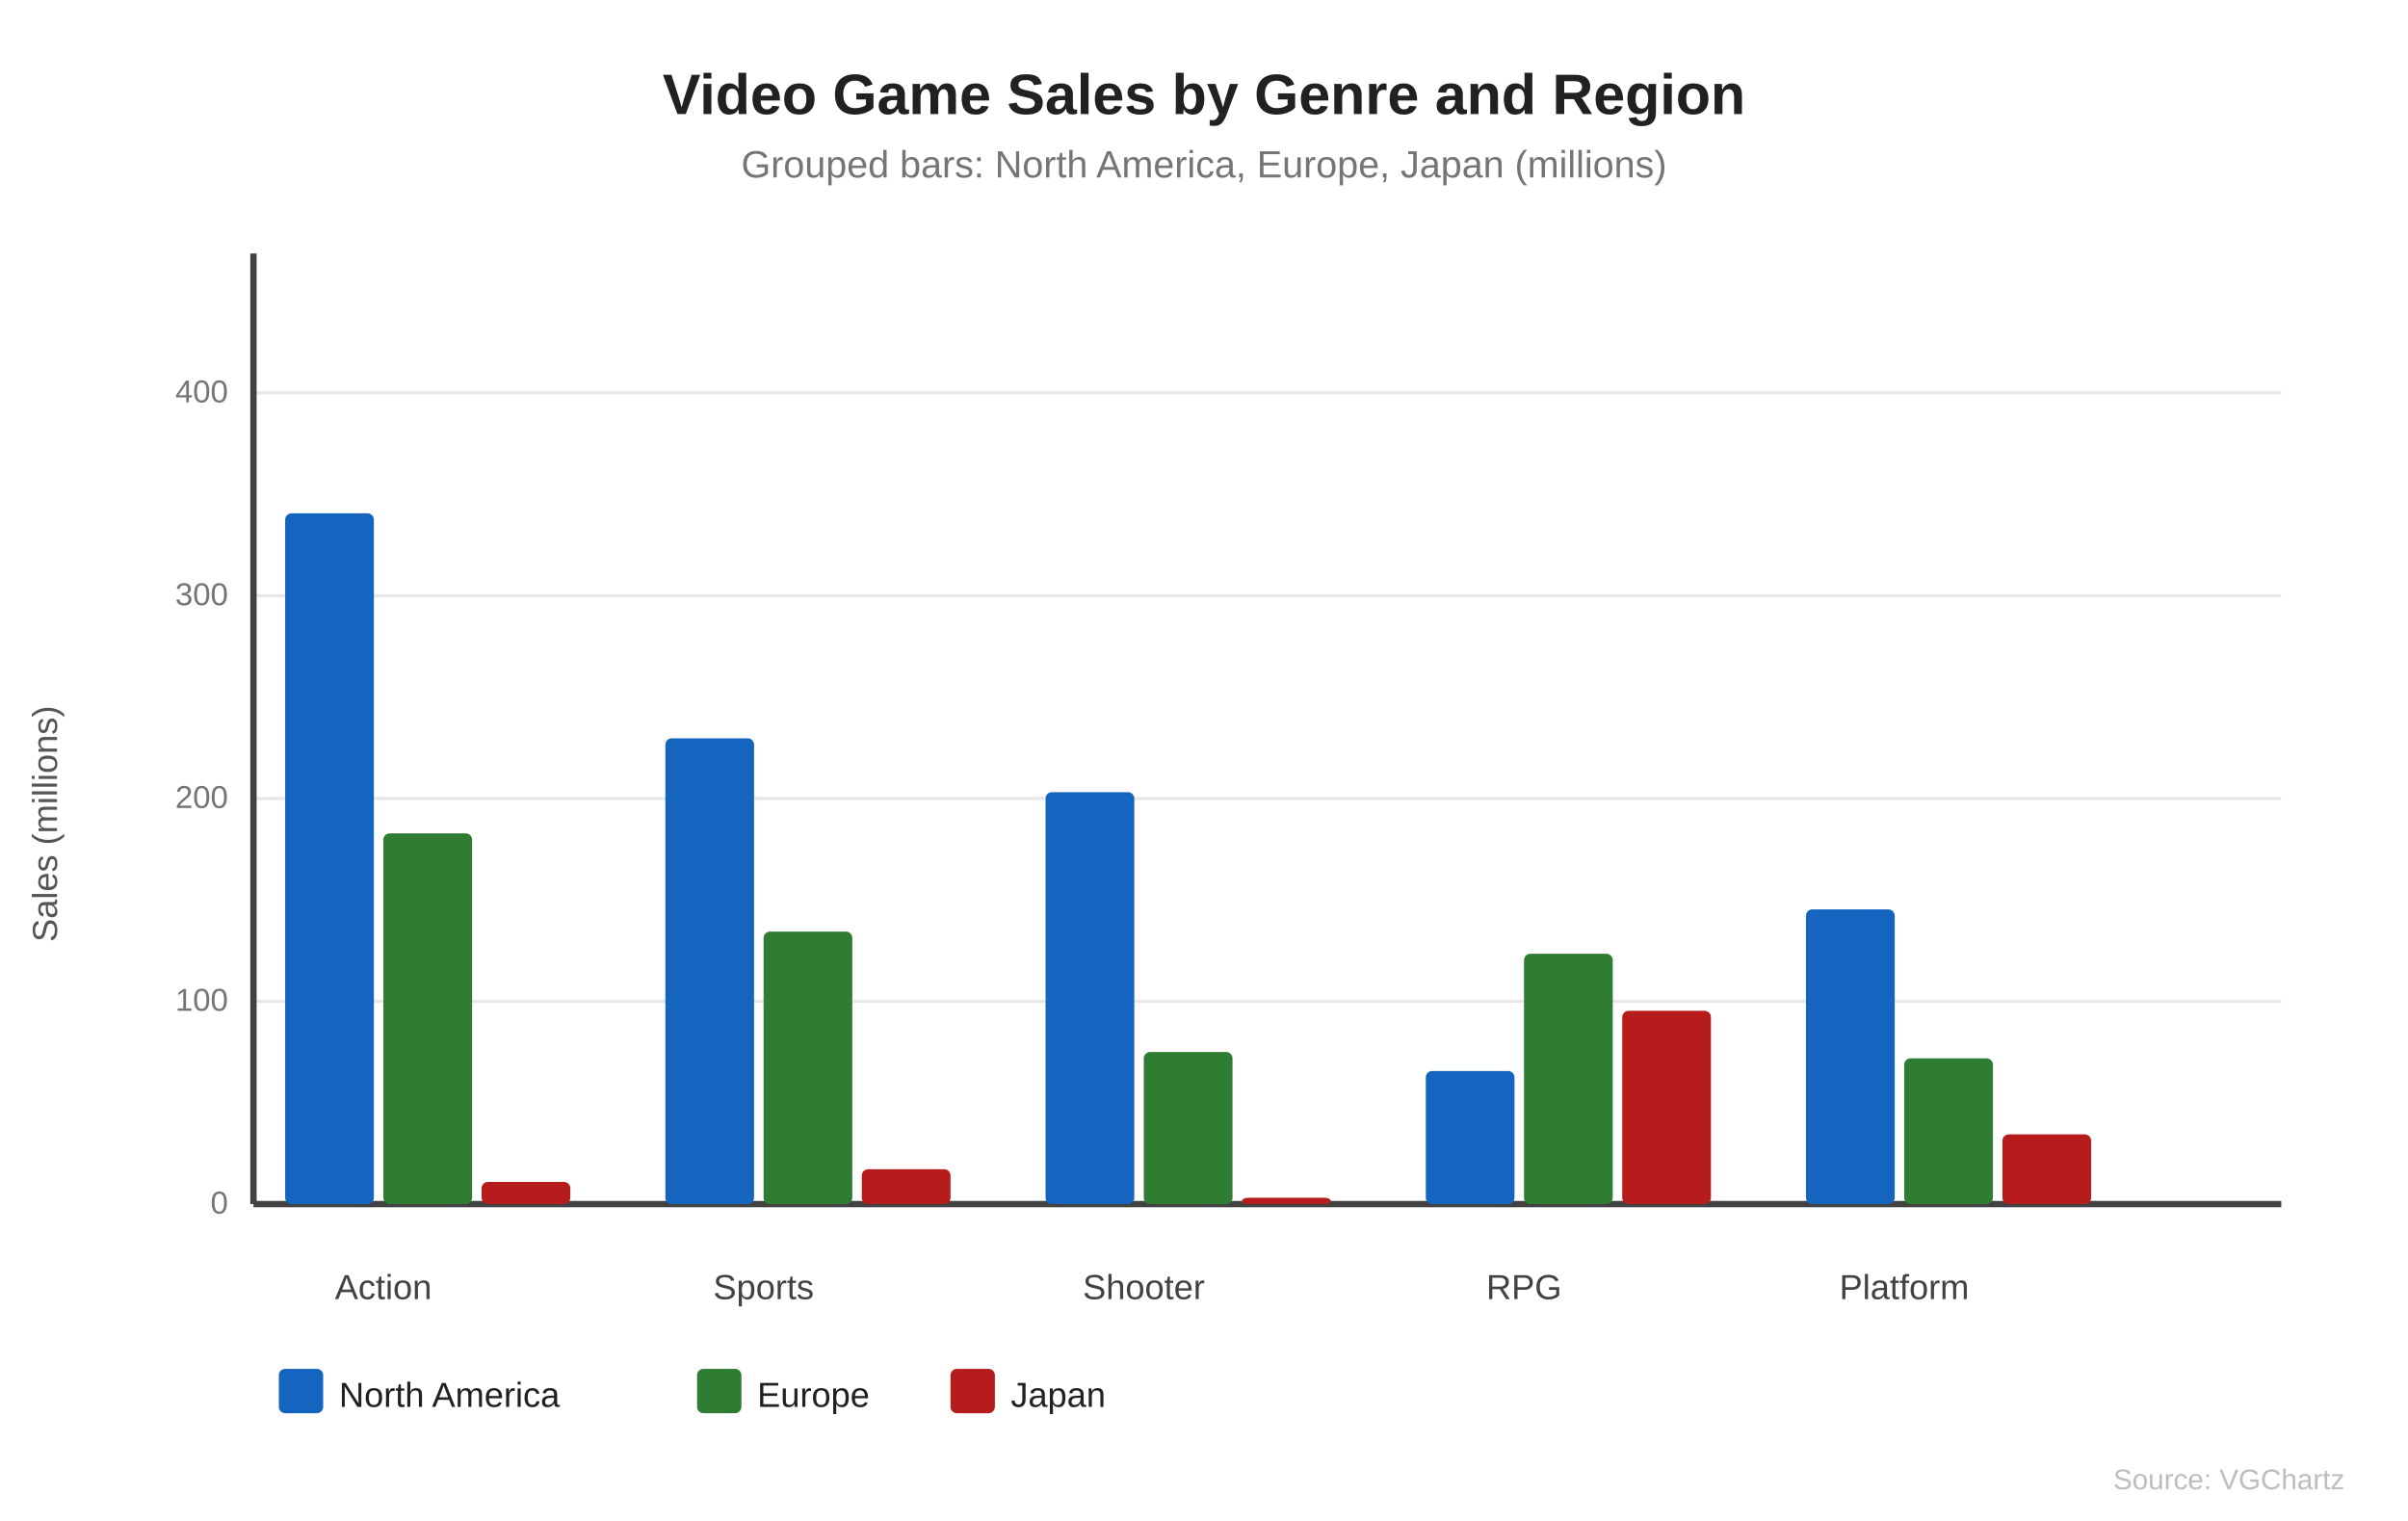
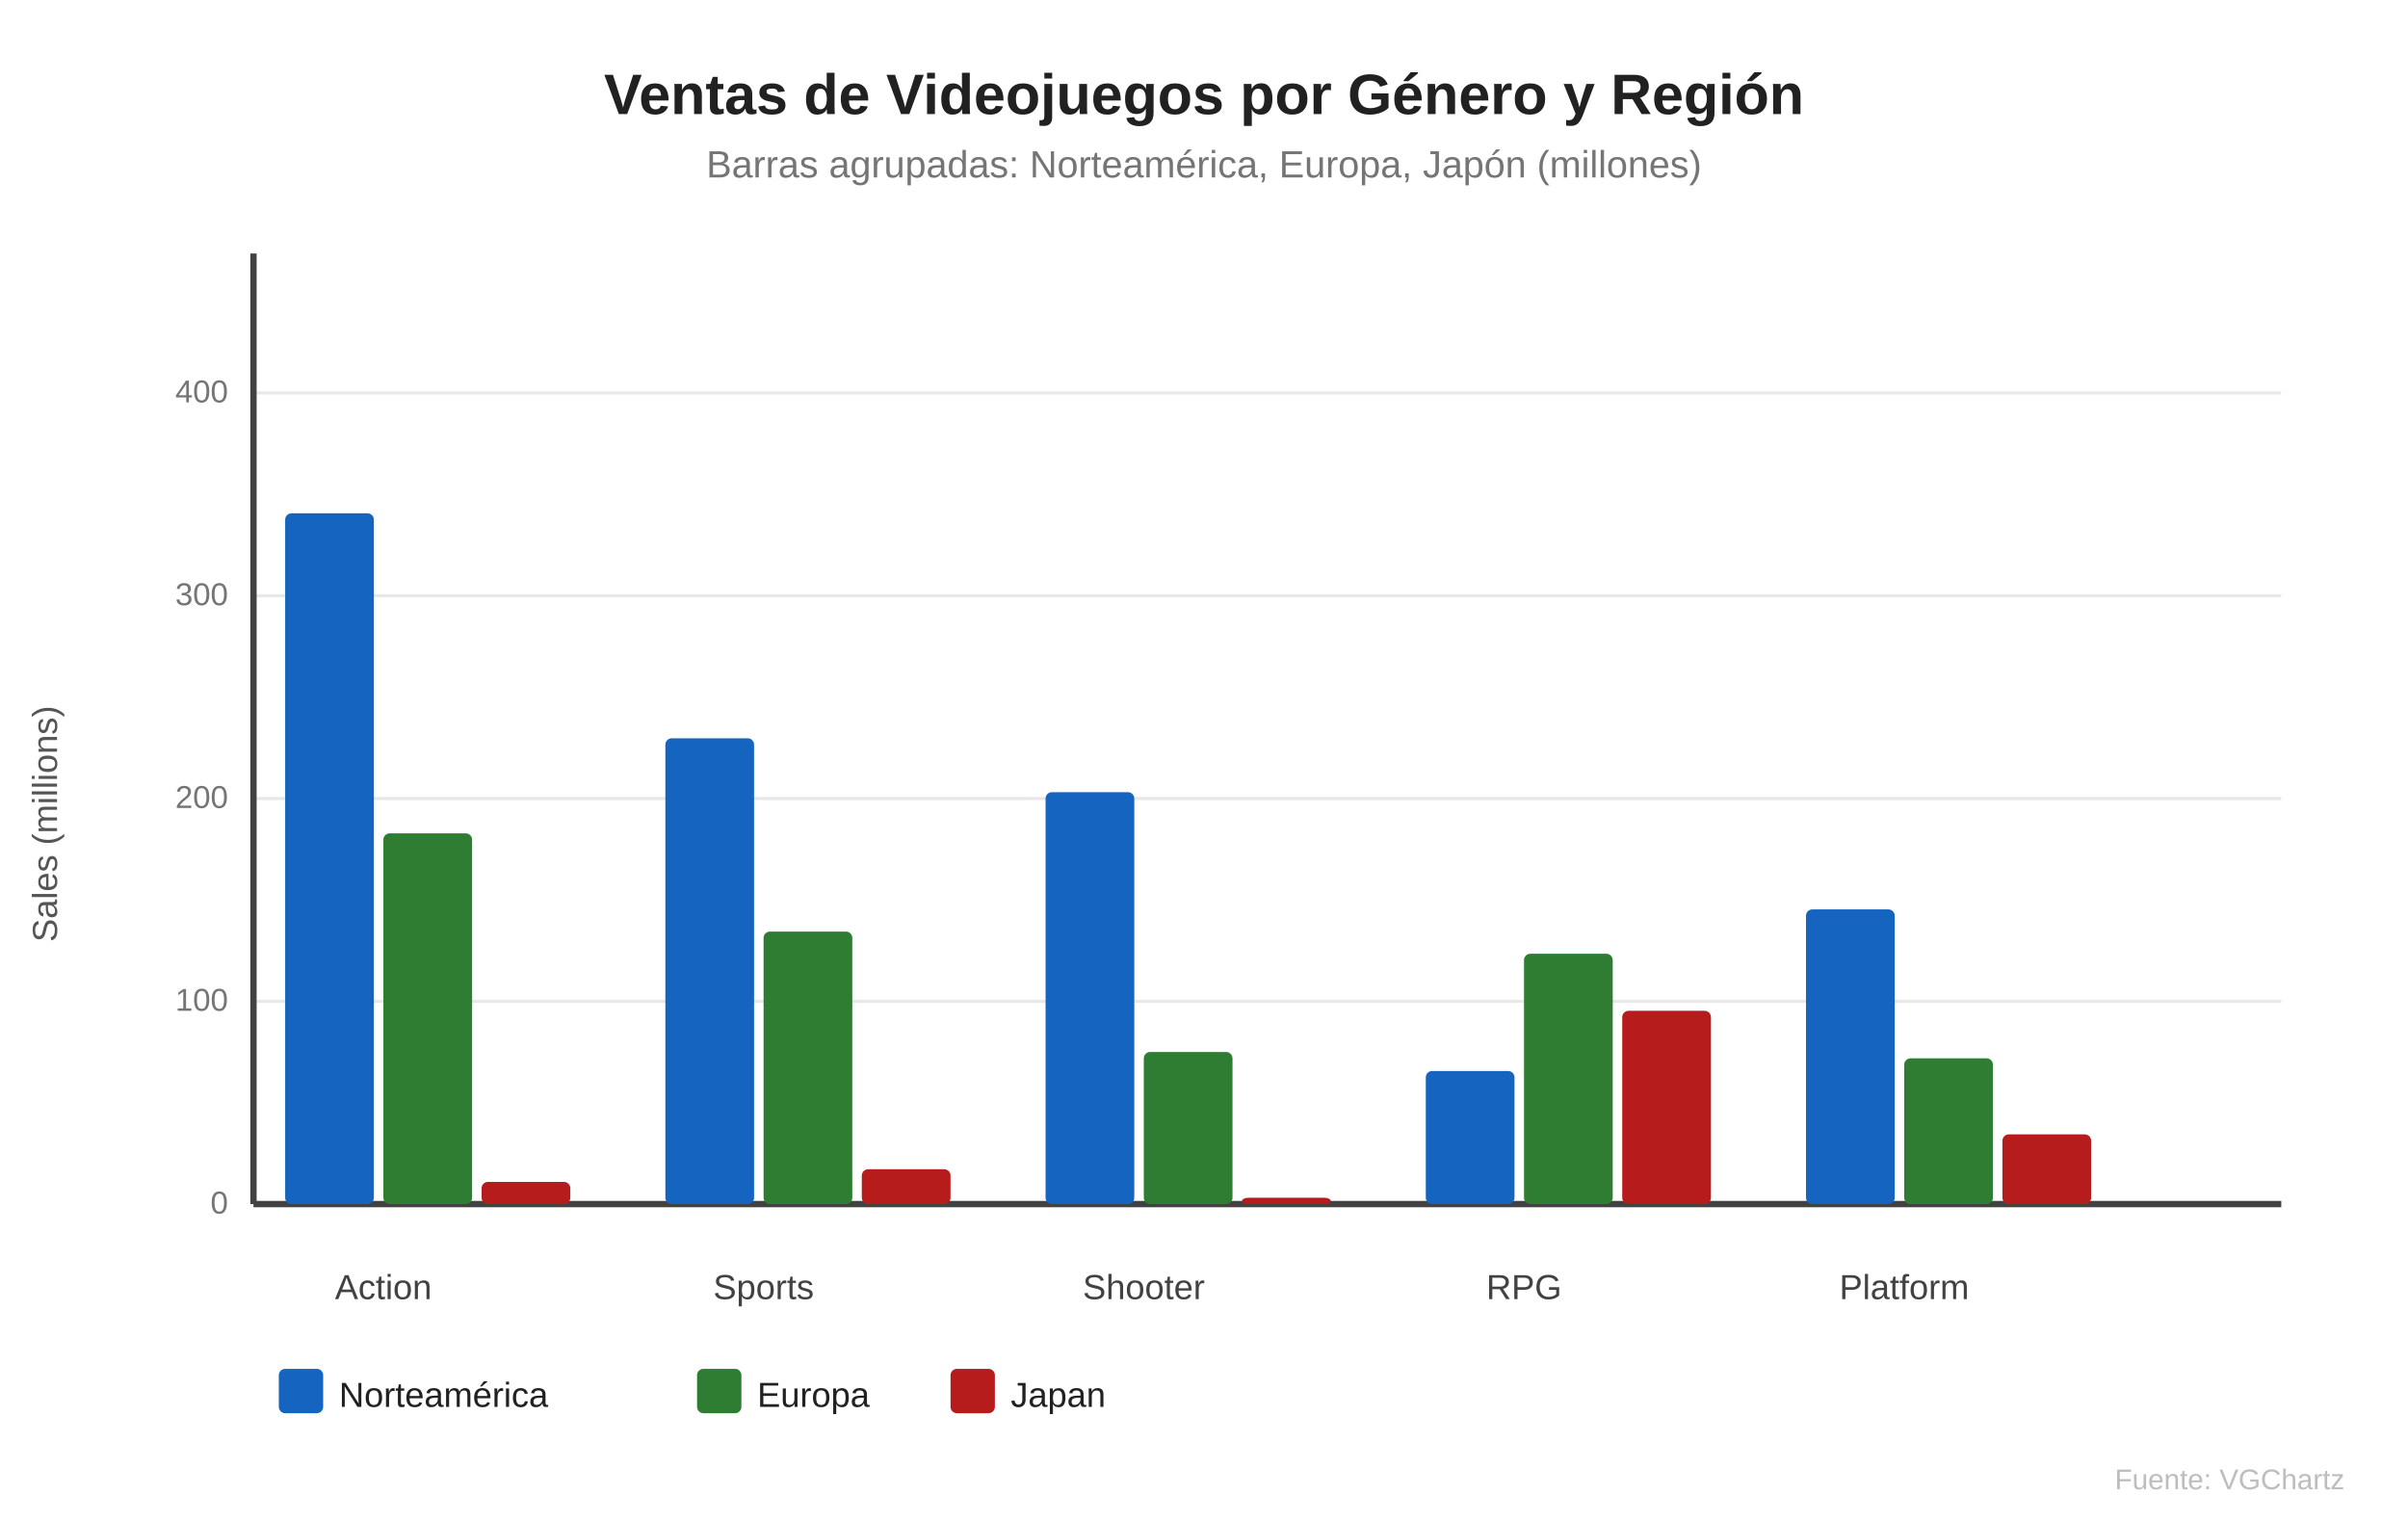
<svg xmlns="http://www.w3.org/2000/svg" width="760" height="480" viewBox="0 0 760 480">
  <rect width="760" height="480" fill="#ffffff" />
  <text x="380" y="36" text-anchor="middle" font-family="Arial,sans-serif" font-size="18" font-weight="bold" fill="#212121">
-     Video Game Sales by Genre and Region
+     Ventas de Videojuegos por Género y Región
  </text>
-   <text x="380" y="56" text-anchor="middle" font-family="Arial,sans-serif" font-size="12" fill="#757575">Grouped bars: North America, Europe, Japan (millions)</text>
+   <text x="380" y="56" text-anchor="middle" font-family="Arial,sans-serif" font-size="12" fill="#757575">Barras agrupadas: Norteamérica, Europa, Japón (millones)</text>
  <text x="18" y="260" text-anchor="middle" font-family="Arial,sans-serif" font-size="11" fill="#555" transform="rotate(-90,18,260)">Sales (millions)</text>
  <g stroke="#e8e8e8" stroke-width="1">
    <line x1="80" y1="380" x2="720" y2="380" />
    <line x1="80" y1="316" x2="720" y2="316" />
    <line x1="80" y1="252" x2="720" y2="252" />
    <line x1="80" y1="188" x2="720" y2="188" />
    <line x1="80" y1="124" x2="720" y2="124" />
  </g>
  <g font-family="Arial,sans-serif" font-size="10" fill="#757575" text-anchor="end">
    <text x="72" y="383">0</text>
    <text x="72" y="319">100</text>
    <text x="72" y="255">200</text>
    <text x="72" y="191">300</text>
    <text x="72" y="127">400</text>
  </g>
  <line x1="80" y1="80" x2="80" y2="380" stroke="#424242" stroke-width="2" />
  <line x1="80" y1="380" x2="720" y2="380" stroke="#424242" stroke-width="2" />
  <rect id="bar-0" href="#row-0" x="90" y="162" width="28" height="218" fill="#1565C0" rx="2" />
  <rect id="bar-1" href="#row-1" x="121" y="263" width="28" height="117" fill="#2E7D32" rx="2" />
  <rect id="bar-2" href="#row-2" x="152" y="373" width="28" height="7" fill="#B71C1C" rx="2" />
  <rect id="bar-3" href="#row-3" x="210" y="233" width="28" height="147" fill="#1565C0" rx="2" />
  <rect id="bar-4" href="#row-4" x="241" y="294" width="28" height="86" fill="#2E7D32" rx="2" />
  <rect id="bar-5" href="#row-5" x="272" y="369" width="28" height="11" fill="#B71C1C" rx="2" />
  <rect id="bar-6" href="#row-6" x="330" y="250" width="28" height="130" fill="#1565C0" rx="2" />
  <rect id="bar-7" href="#row-7" x="361" y="332" width="28" height="48" fill="#2E7D32" rx="2" />
  <rect id="bar-8" href="#row-8" x="392" y="378" width="28" height="2" fill="#B71C1C" rx="2" />
  <rect id="bar-9" href="#row-9" x="450" y="338" width="28" height="42" fill="#1565C0" rx="2" />
  <rect id="bar-10" href="#row-10" x="481" y="301" width="28" height="79" fill="#2E7D32" rx="2" />
  <rect id="bar-11" href="#row-11" x="512" y="319" width="28" height="61" fill="#B71C1C" rx="2" />
  <rect id="bar-12" href="#row-12" x="570" y="287" width="28" height="93" fill="#1565C0" rx="2" />
  <rect id="bar-13" href="#row-13" x="601" y="334" width="28" height="46" fill="#2E7D32" rx="2" />
  <rect id="bar-14" href="#row-14" x="632" y="358" width="28" height="22" fill="#B71C1C" rx="2" />
  <g font-family="Arial,sans-serif" font-size="11" text-anchor="middle" fill="#424242">
    <text id="lbl-0" href="#row-0" x="121" y="410">Action</text>
    <text id="lbl-3" href="#row-3" x="241" y="410">Sports</text>
    <text id="lbl-6" href="#row-6" x="361" y="410">Shooter</text>
    <text id="lbl-9" href="#row-9" x="481" y="410">RPG</text>
    <text id="lbl-12" href="#row-12" x="601" y="410">Platform</text>
    <text id="lbl-1" href="#row-1" x="-999" y="-999" />
    <text id="lbl-2" href="#row-2" x="-999" y="-999" />
    <text id="lbl-4" href="#row-4" x="-999" y="-999" />
    <text id="lbl-5" href="#row-5" x="-999" y="-999" />
    <text id="lbl-7" href="#row-7" x="-999" y="-999" />
    <text id="lbl-8" href="#row-8" x="-999" y="-999" />
    <text id="lbl-10" href="#row-10" x="-999" y="-999" />
    <text id="lbl-11" href="#row-11" x="-999" y="-999" />
    <text id="lbl-13" href="#row-13" x="-999" y="-999" />
    <text id="lbl-14" href="#row-14" x="-999" y="-999" />
  </g>
  <rect x="88" y="432" width="14" height="14" fill="#1565C0" rx="2" />
-   <text x="107" y="444" font-family="Arial,sans-serif" font-size="11" fill="#212121">North America</text>
+   <text x="107" y="444" font-family="Arial,sans-serif" font-size="11" fill="#212121">Norteamérica</text>
  <rect x="220" y="432" width="14" height="14" fill="#2E7D32" rx="2" />
-   <text x="239" y="444" font-family="Arial,sans-serif" font-size="11" fill="#212121">Europe</text>
+   <text x="239" y="444" font-family="Arial,sans-serif" font-size="11" fill="#212121">Europa</text>
  <rect x="300" y="432" width="14" height="14" fill="#B71C1C" rx="2" />
  <text x="319" y="444" font-family="Arial,sans-serif" font-size="11" fill="#212121">Japan</text>
-   <text x="740" y="470" text-anchor="end" font-family="Arial,sans-serif" font-size="9" fill="#bdbdbd">Source: VGChartz</text>
+   <text x="740" y="470" text-anchor="end" font-family="Arial,sans-serif" font-size="9" fill="#bdbdbd">Fuente: VGChartz</text>
</svg>
